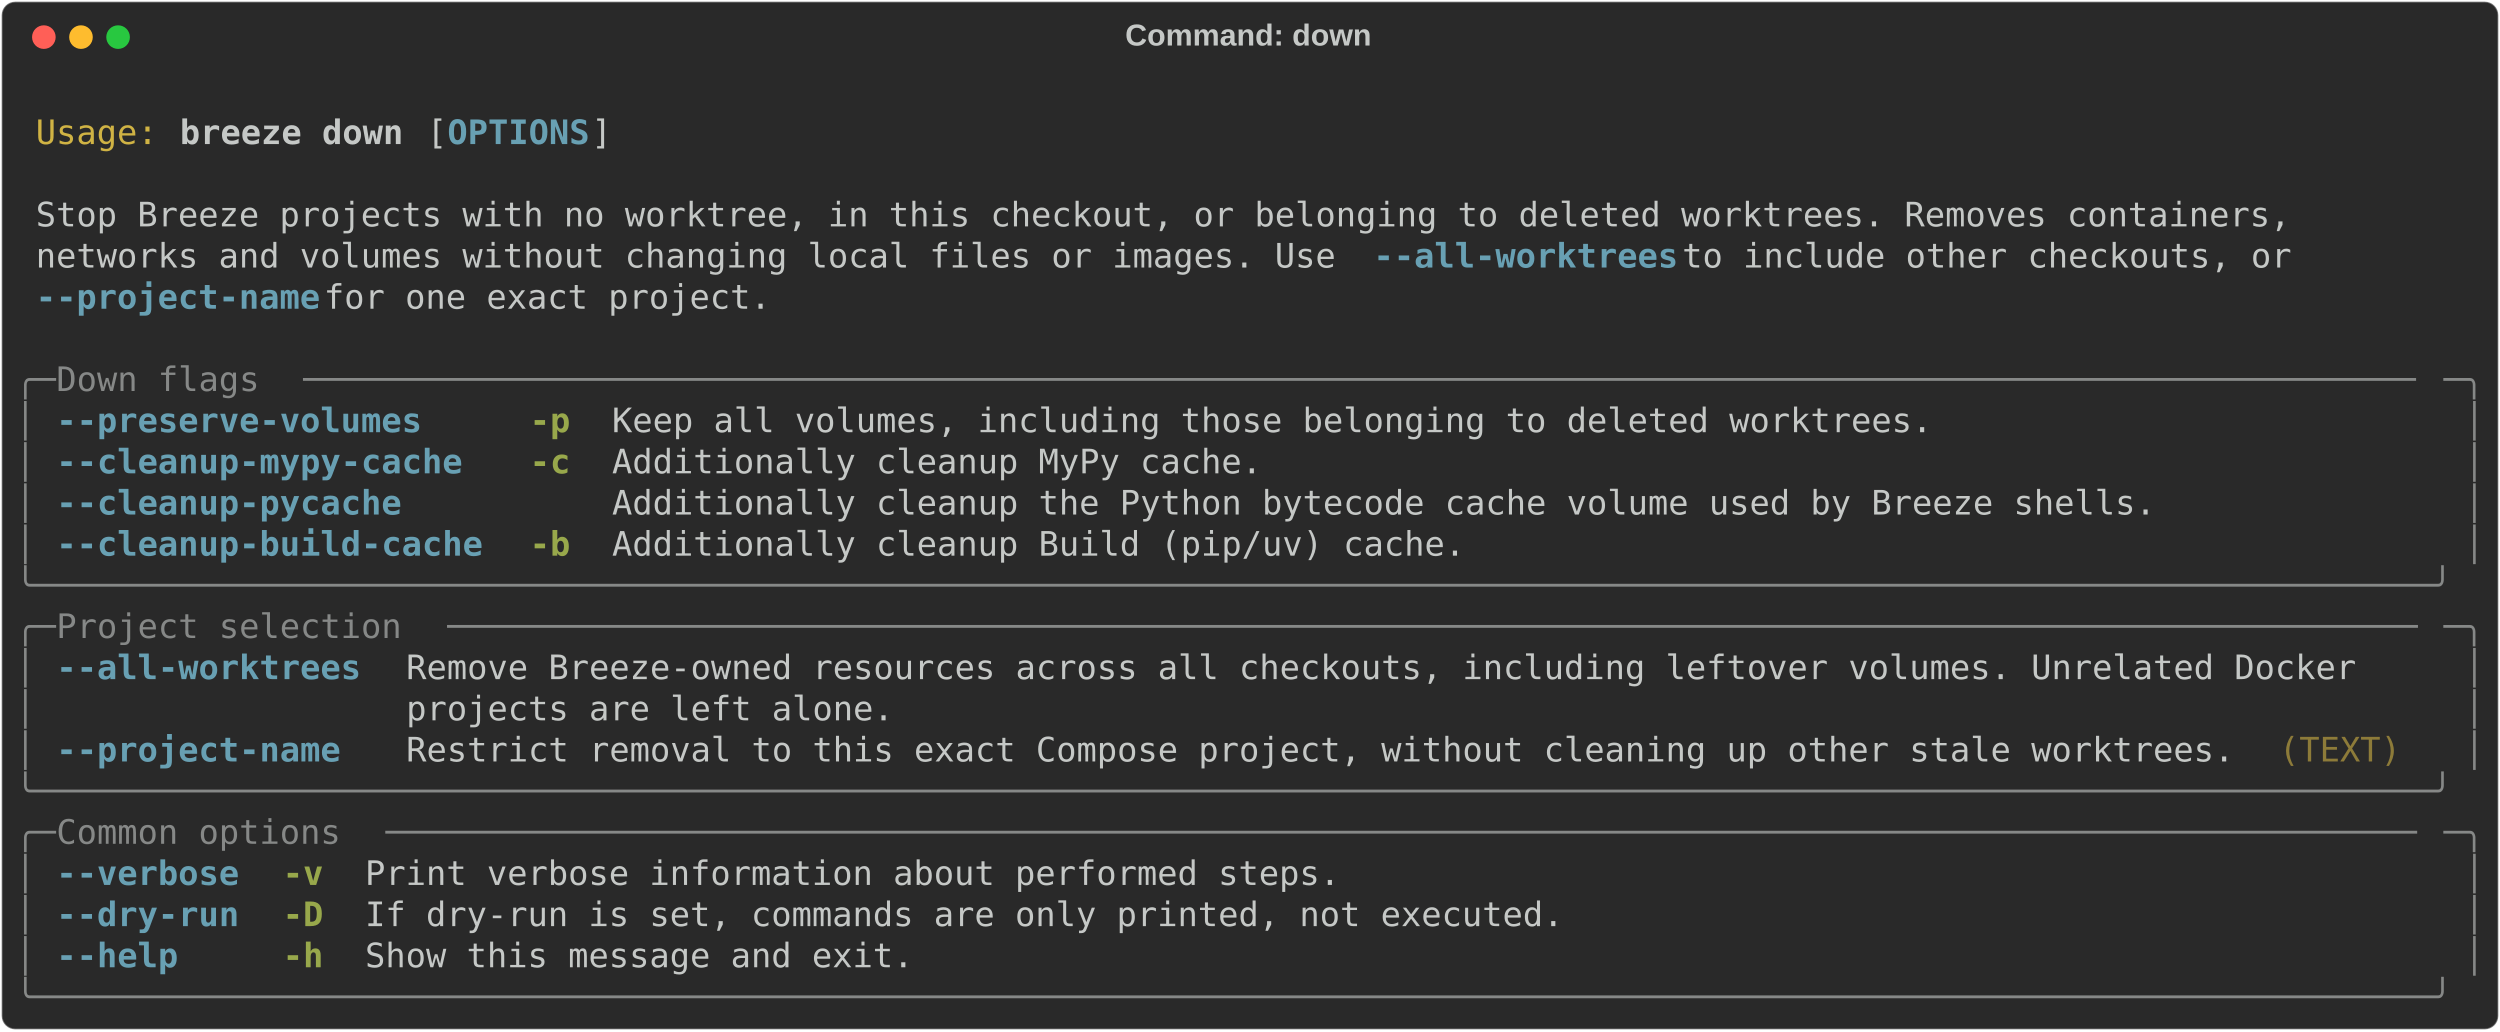
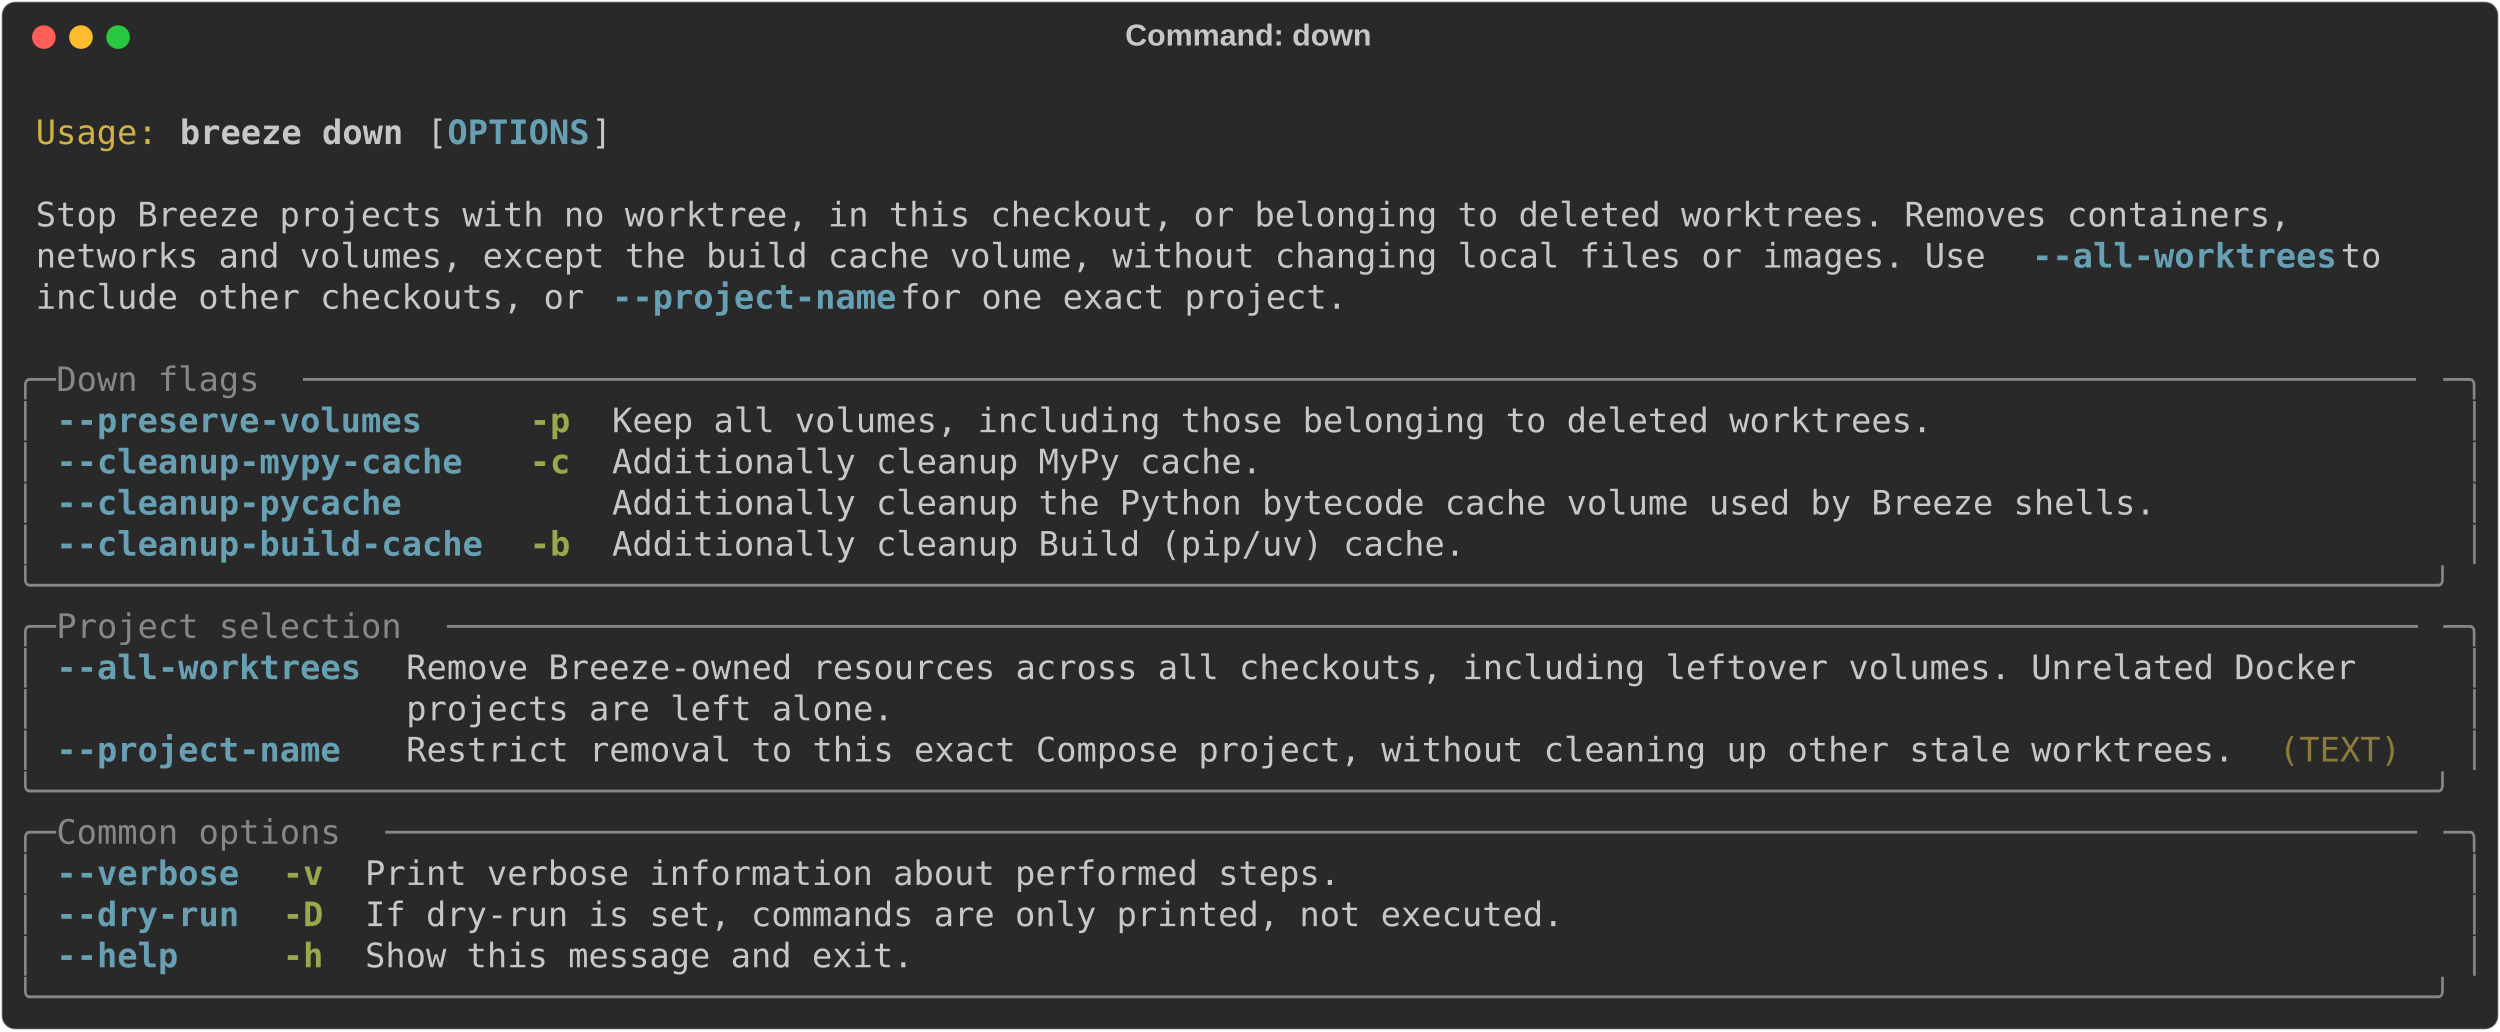
<svg xmlns="http://www.w3.org/2000/svg" class="rich-terminal" viewBox="0 0 1482 611.2">
  <style>

    @font-face {
        font-family: "Fira Code";
        src: local("FiraCode-Regular"),
                url("https://cdnjs.cloudflare.com/ajax/libs/firacode/6.2.0/woff2/FiraCode-Regular.woff2") format("woff2"),
                url("https://cdnjs.cloudflare.com/ajax/libs/firacode/6.2.0/woff/FiraCode-Regular.woff") format("woff");
        font-style: normal;
        font-weight: 400;
    }
    @font-face {
        font-family: "Fira Code";
        src: local("FiraCode-Bold"),
                url("https://cdnjs.cloudflare.com/ajax/libs/firacode/6.2.0/woff2/FiraCode-Bold.woff2") format("woff2"),
                url("https://cdnjs.cloudflare.com/ajax/libs/firacode/6.2.0/woff/FiraCode-Bold.woff") format("woff");
        font-style: bold;
        font-weight: 700;
    }

    .breeze-down-matrix {
        font-family: Fira Code, monospace;
        font-size: 20px;
        line-height: 24.4px;
        font-variant-east-asian: full-width;
    }

    .breeze-down-title {
        font-size: 18px;
        font-weight: bold;
        font-family: arial;
    }

    .breeze-down-r1 { fill: #c5c8c6 }
.breeze-down-r2 { fill: #d0b344 }
.breeze-down-r3 { fill: #c5c8c6;font-weight: bold }
.breeze-down-r4 { fill: #68a0b3;font-weight: bold }
.breeze-down-r5 { fill: #868887 }
.breeze-down-r6 { fill: #98a84b;font-weight: bold }
.breeze-down-r7 { fill: #8d7b39 }
    </style>
  <defs>
    <clipPath id="breeze-down-clip-terminal">
      <rect x="0" y="0" width="1463.0" height="560.2" />
    </clipPath>
    <clipPath id="breeze-down-line-0">
      <rect x="0" y="1.5" width="1464" height="24.65" />
    </clipPath>
    <clipPath id="breeze-down-line-1">
      <rect x="0" y="25.9" width="1464" height="24.65" />
    </clipPath>
    <clipPath id="breeze-down-line-2">
      <rect x="0" y="50.3" width="1464" height="24.65" />
    </clipPath>
    <clipPath id="breeze-down-line-3">
      <rect x="0" y="74.7" width="1464" height="24.65" />
    </clipPath>
    <clipPath id="breeze-down-line-4">
      <rect x="0" y="99.1" width="1464" height="24.65" />
    </clipPath>
    <clipPath id="breeze-down-line-5">
      <rect x="0" y="123.5" width="1464" height="24.65" />
    </clipPath>
    <clipPath id="breeze-down-line-6">
      <rect x="0" y="147.9" width="1464" height="24.65" />
    </clipPath>
    <clipPath id="breeze-down-line-7">
      <rect x="0" y="172.3" width="1464" height="24.65" />
    </clipPath>
    <clipPath id="breeze-down-line-8">
      <rect x="0" y="196.7" width="1464" height="24.65" />
    </clipPath>
    <clipPath id="breeze-down-line-9">
      <rect x="0" y="221.1" width="1464" height="24.65" />
    </clipPath>
    <clipPath id="breeze-down-line-10">
      <rect x="0" y="245.5" width="1464" height="24.65" />
    </clipPath>
    <clipPath id="breeze-down-line-11">
      <rect x="0" y="269.9" width="1464" height="24.65" />
    </clipPath>
    <clipPath id="breeze-down-line-12">
      <rect x="0" y="294.3" width="1464" height="24.65" />
    </clipPath>
    <clipPath id="breeze-down-line-13">
      <rect x="0" y="318.7" width="1464" height="24.65" />
    </clipPath>
    <clipPath id="breeze-down-line-14">
      <rect x="0" y="343.1" width="1464" height="24.65" />
    </clipPath>
    <clipPath id="breeze-down-line-15">
      <rect x="0" y="367.5" width="1464" height="24.65" />
    </clipPath>
    <clipPath id="breeze-down-line-16">
      <rect x="0" y="391.9" width="1464" height="24.65" />
    </clipPath>
    <clipPath id="breeze-down-line-17">
      <rect x="0" y="416.3" width="1464" height="24.65" />
    </clipPath>
    <clipPath id="breeze-down-line-18">
      <rect x="0" y="440.7" width="1464" height="24.65" />
    </clipPath>
    <clipPath id="breeze-down-line-19">
      <rect x="0" y="465.1" width="1464" height="24.65" />
    </clipPath>
    <clipPath id="breeze-down-line-20">
      <rect x="0" y="489.5" width="1464" height="24.65" />
    </clipPath>
    <clipPath id="breeze-down-line-21">
      <rect x="0" y="513.9" width="1464" height="24.65" />
    </clipPath>
  </defs>
  <rect fill="#292929" stroke="rgba(255,255,255,0.35)" stroke-width="1" x="1" y="1" width="1480" height="609.2" rx="8" />
  <text class="breeze-down-title" fill="#c5c8c6" text-anchor="middle" x="740" y="27">Command: down</text>
  <g transform="translate(26,22)">
    <circle cx="0" cy="0" r="7" fill="#ff5f57" />
    <circle cx="22" cy="0" r="7" fill="#febc2e" />
    <circle cx="44" cy="0" r="7" fill="#28c840" />
  </g>
  <g transform="translate(9, 41)" clip-path="url(#breeze-down-clip-terminal)">
    <g class="breeze-down-matrix">
      <text class="breeze-down-r1" x="1464" y="20" textLength="12.2" clip-path="url(#breeze-down-line-0)">
</text>
      <text class="breeze-down-r2" x="12.2" y="44.4" textLength="73.2" clip-path="url(#breeze-down-line-1)">Usage:</text>
      <text class="breeze-down-r3" x="97.6" y="44.4" textLength="134.2" clip-path="url(#breeze-down-line-1)">breeze down</text>
      <text class="breeze-down-r1" x="244" y="44.4" textLength="12.2" clip-path="url(#breeze-down-line-1)">[</text>
      <text class="breeze-down-r4" x="256.2" y="44.4" textLength="85.4" clip-path="url(#breeze-down-line-1)">OPTIONS</text>
      <text class="breeze-down-r1" x="341.6" y="44.4" textLength="12.2" clip-path="url(#breeze-down-line-1)">]</text>
      <text class="breeze-down-r1" x="1464" y="44.4" textLength="12.2" clip-path="url(#breeze-down-line-1)">
</text>
      <text class="breeze-down-r1" x="1464" y="68.8" textLength="12.2" clip-path="url(#breeze-down-line-2)">
</text>
      <text class="breeze-down-r1" x="12.2" y="93.2" textLength="1366.4" clip-path="url(#breeze-down-line-3)">Stop Breeze projects with no worktree, in this checkout, or belonging to deleted worktrees. Removes containers, </text>
      <text class="breeze-down-r1" x="1464" y="93.2" textLength="12.2" clip-path="url(#breeze-down-line-3)">
</text>
-       <text class="breeze-down-r1" x="12.2" y="117.6" textLength="793" clip-path="url(#breeze-down-line-4)">networks and volumes without changing local files or images. Use </text>
-       <text class="breeze-down-r4" x="805.2" y="117.6" textLength="183" clip-path="url(#breeze-down-line-4)">--all-worktrees</text>
-       <text class="breeze-down-r1" x="988.2" y="117.6" textLength="390.4" clip-path="url(#breeze-down-line-4)"> to include other checkouts, or </text>
+       <text class="breeze-down-r1" x="12.2" y="117.6" textLength="1183.4" clip-path="url(#breeze-down-line-4)">networks and volumes, except the build cache volume, without changing local files or images. Use </text>
+       <text class="breeze-down-r4" x="1195.6" y="117.6" textLength="183" clip-path="url(#breeze-down-line-4)">--all-worktrees</text>
+       <text class="breeze-down-r1" x="1378.6" y="117.6" textLength="48.8" clip-path="url(#breeze-down-line-4)"> to </text>
      <text class="breeze-down-r1" x="1464" y="117.6" textLength="12.2" clip-path="url(#breeze-down-line-4)">
</text>
-       <text class="breeze-down-r4" x="12.2" y="142" textLength="170.8" clip-path="url(#breeze-down-line-5)">--project-name</text>
-       <text class="breeze-down-r1" x="183" y="142" textLength="280.6" clip-path="url(#breeze-down-line-5)"> for one exact project.</text>
+       <text class="breeze-down-r1" x="12.2" y="142" textLength="341.6" clip-path="url(#breeze-down-line-5)">include other checkouts, or </text>
+       <text class="breeze-down-r4" x="353.8" y="142" textLength="170.8" clip-path="url(#breeze-down-line-5)">--project-name</text>
+       <text class="breeze-down-r1" x="524.6" y="142" textLength="280.6" clip-path="url(#breeze-down-line-5)"> for one exact project.</text>
      <text class="breeze-down-r1" x="1464" y="142" textLength="12.2" clip-path="url(#breeze-down-line-5)">
</text>
      <text class="breeze-down-r1" x="1464" y="166.4" textLength="12.2" clip-path="url(#breeze-down-line-6)">
</text>
      <text class="breeze-down-r5" x="0" y="190.8" textLength="24.4" clip-path="url(#breeze-down-line-7)">╭─</text>
      <text class="breeze-down-r5" x="24.4" y="190.8" textLength="146.4" clip-path="url(#breeze-down-line-7)"> Down flags </text>
      <text class="breeze-down-r5" x="170.8" y="190.8" textLength="1268.8" clip-path="url(#breeze-down-line-7)">────────────────────────────────────────────────────────────────────────────────────────────────────────</text>
      <text class="breeze-down-r5" x="1439.6" y="190.8" textLength="24.4" clip-path="url(#breeze-down-line-7)">─╮</text>
      <text class="breeze-down-r1" x="1464" y="190.8" textLength="12.2" clip-path="url(#breeze-down-line-7)">
</text>
      <text class="breeze-down-r5" x="0" y="215.2" textLength="12.2" clip-path="url(#breeze-down-line-8)">│</text>
      <text class="breeze-down-r4" x="24.4" y="215.2" textLength="256.2" clip-path="url(#breeze-down-line-8)">--preserve-volumes   </text>
      <text class="breeze-down-r6" x="305" y="215.2" textLength="24.4" clip-path="url(#breeze-down-line-8)">-p</text>
      <text class="breeze-down-r1" x="353.8" y="215.2" textLength="793" clip-path="url(#breeze-down-line-8)">Keep all volumes, including those belonging to deleted worktrees.</text>
      <text class="breeze-down-r5" x="1451.8" y="215.2" textLength="12.2" clip-path="url(#breeze-down-line-8)">│</text>
      <text class="breeze-down-r1" x="1464" y="215.2" textLength="12.2" clip-path="url(#breeze-down-line-8)">
</text>
      <text class="breeze-down-r5" x="0" y="239.6" textLength="12.2" clip-path="url(#breeze-down-line-9)">│</text>
      <text class="breeze-down-r4" x="24.4" y="239.6" textLength="256.2" clip-path="url(#breeze-down-line-9)">--cleanup-mypy-cache </text>
      <text class="breeze-down-r6" x="305" y="239.6" textLength="24.4" clip-path="url(#breeze-down-line-9)">-c</text>
      <text class="breeze-down-r1" x="353.8" y="239.6" textLength="390.4" clip-path="url(#breeze-down-line-9)">Additionally cleanup MyPy cache.</text>
      <text class="breeze-down-r5" x="1451.8" y="239.6" textLength="12.2" clip-path="url(#breeze-down-line-9)">│</text>
      <text class="breeze-down-r1" x="1464" y="239.6" textLength="12.2" clip-path="url(#breeze-down-line-9)">
</text>
      <text class="breeze-down-r5" x="0" y="264" textLength="12.2" clip-path="url(#breeze-down-line-10)">│</text>
      <text class="breeze-down-r4" x="24.4" y="264" textLength="256.2" clip-path="url(#breeze-down-line-10)">--cleanup-pycache    </text>
      <text class="breeze-down-r1" x="353.8" y="264" textLength="927.2" clip-path="url(#breeze-down-line-10)">Additionally cleanup the Python bytecode cache volume used by Breeze shells.</text>
      <text class="breeze-down-r5" x="1451.8" y="264" textLength="12.2" clip-path="url(#breeze-down-line-10)">│</text>
      <text class="breeze-down-r1" x="1464" y="264" textLength="12.2" clip-path="url(#breeze-down-line-10)">
</text>
      <text class="breeze-down-r5" x="0" y="288.4" textLength="12.2" clip-path="url(#breeze-down-line-11)">│</text>
      <text class="breeze-down-r4" x="24.4" y="288.4" textLength="256.2" clip-path="url(#breeze-down-line-11)">--cleanup-build-cache</text>
      <text class="breeze-down-r6" x="305" y="288.4" textLength="24.4" clip-path="url(#breeze-down-line-11)">-b</text>
      <text class="breeze-down-r1" x="353.8" y="288.4" textLength="512.4" clip-path="url(#breeze-down-line-11)">Additionally cleanup Build (pip/uv) cache.</text>
      <text class="breeze-down-r5" x="1451.8" y="288.4" textLength="12.2" clip-path="url(#breeze-down-line-11)">│</text>
      <text class="breeze-down-r1" x="1464" y="288.4" textLength="12.2" clip-path="url(#breeze-down-line-11)">
</text>
      <text class="breeze-down-r5" x="0" y="312.8" textLength="1464" clip-path="url(#breeze-down-line-12)">╰──────────────────────────────────────────────────────────────────────────────────────────────────────────────────────╯</text>
      <text class="breeze-down-r1" x="1464" y="312.8" textLength="12.2" clip-path="url(#breeze-down-line-12)">
</text>
      <text class="breeze-down-r5" x="0" y="337.2" textLength="24.4" clip-path="url(#breeze-down-line-13)">╭─</text>
      <text class="breeze-down-r5" x="24.4" y="337.2" textLength="231.8" clip-path="url(#breeze-down-line-13)"> Project selection </text>
      <text class="breeze-down-r5" x="256.2" y="337.2" textLength="1183.4" clip-path="url(#breeze-down-line-13)">─────────────────────────────────────────────────────────────────────────────────────────────────</text>
      <text class="breeze-down-r5" x="1439.6" y="337.2" textLength="24.4" clip-path="url(#breeze-down-line-13)">─╮</text>
      <text class="breeze-down-r1" x="1464" y="337.2" textLength="12.2" clip-path="url(#breeze-down-line-13)">
</text>
      <text class="breeze-down-r5" x="0" y="361.6" textLength="12.2" clip-path="url(#breeze-down-line-14)">│</text>
      <text class="breeze-down-r4" x="24.4" y="361.6" textLength="183" clip-path="url(#breeze-down-line-14)">--all-worktrees</text>
      <text class="breeze-down-r1" x="231.8" y="361.6" textLength="1207.8" clip-path="url(#breeze-down-line-14)">Remove Breeze-owned resources across all checkouts, including leftover volumes. Unrelated Docker   </text>
      <text class="breeze-down-r5" x="1451.8" y="361.6" textLength="12.2" clip-path="url(#breeze-down-line-14)">│</text>
      <text class="breeze-down-r1" x="1464" y="361.6" textLength="12.2" clip-path="url(#breeze-down-line-14)">
</text>
      <text class="breeze-down-r5" x="0" y="386" textLength="12.2" clip-path="url(#breeze-down-line-15)">│</text>
      <text class="breeze-down-r1" x="231.8" y="386" textLength="1207.8" clip-path="url(#breeze-down-line-15)">projects are left alone.                                                                           </text>
      <text class="breeze-down-r5" x="1451.8" y="386" textLength="12.2" clip-path="url(#breeze-down-line-15)">│</text>
      <text class="breeze-down-r1" x="1464" y="386" textLength="12.2" clip-path="url(#breeze-down-line-15)">
</text>
      <text class="breeze-down-r5" x="0" y="410.4" textLength="12.2" clip-path="url(#breeze-down-line-16)">│</text>
      <text class="breeze-down-r4" x="24.4" y="410.4" textLength="183" clip-path="url(#breeze-down-line-16)">--project-name </text>
      <text class="breeze-down-r1" x="231.8" y="410.4" textLength="1110.2" clip-path="url(#breeze-down-line-16)">Restrict removal to this exact Compose project, without cleaning up other stale worktrees. </text>
      <text class="breeze-down-r7" x="1342" y="410.4" textLength="73.2" clip-path="url(#breeze-down-line-16)">(TEXT)</text>
      <text class="breeze-down-r5" x="1451.8" y="410.4" textLength="12.2" clip-path="url(#breeze-down-line-16)">│</text>
      <text class="breeze-down-r1" x="1464" y="410.4" textLength="12.2" clip-path="url(#breeze-down-line-16)">
</text>
      <text class="breeze-down-r5" x="0" y="434.8" textLength="1464" clip-path="url(#breeze-down-line-17)">╰──────────────────────────────────────────────────────────────────────────────────────────────────────────────────────╯</text>
      <text class="breeze-down-r1" x="1464" y="434.8" textLength="12.2" clip-path="url(#breeze-down-line-17)">
</text>
      <text class="breeze-down-r5" x="0" y="459.2" textLength="24.4" clip-path="url(#breeze-down-line-18)">╭─</text>
      <text class="breeze-down-r5" x="24.4" y="459.2" textLength="195.2" clip-path="url(#breeze-down-line-18)"> Common options </text>
      <text class="breeze-down-r5" x="219.6" y="459.2" textLength="1220" clip-path="url(#breeze-down-line-18)">────────────────────────────────────────────────────────────────────────────────────────────────────</text>
      <text class="breeze-down-r5" x="1439.6" y="459.2" textLength="24.4" clip-path="url(#breeze-down-line-18)">─╮</text>
      <text class="breeze-down-r1" x="1464" y="459.2" textLength="12.2" clip-path="url(#breeze-down-line-18)">
</text>
      <text class="breeze-down-r5" x="0" y="483.6" textLength="12.2" clip-path="url(#breeze-down-line-19)">│</text>
      <text class="breeze-down-r4" x="24.4" y="483.6" textLength="109.8" clip-path="url(#breeze-down-line-19)">--verbose</text>
      <text class="breeze-down-r6" x="158.6" y="483.6" textLength="24.4" clip-path="url(#breeze-down-line-19)">-v</text>
      <text class="breeze-down-r1" x="207.4" y="483.6" textLength="585.6" clip-path="url(#breeze-down-line-19)">Print verbose information about performed steps.</text>
      <text class="breeze-down-r5" x="1451.8" y="483.6" textLength="12.2" clip-path="url(#breeze-down-line-19)">│</text>
      <text class="breeze-down-r1" x="1464" y="483.6" textLength="12.2" clip-path="url(#breeze-down-line-19)">
</text>
      <text class="breeze-down-r5" x="0" y="508" textLength="12.2" clip-path="url(#breeze-down-line-20)">│</text>
      <text class="breeze-down-r4" x="24.4" y="508" textLength="109.8" clip-path="url(#breeze-down-line-20)">--dry-run</text>
      <text class="breeze-down-r6" x="158.6" y="508" textLength="24.4" clip-path="url(#breeze-down-line-20)">-D</text>
      <text class="breeze-down-r1" x="207.4" y="508" textLength="719.8" clip-path="url(#breeze-down-line-20)">If dry-run is set, commands are only printed, not executed.</text>
      <text class="breeze-down-r5" x="1451.8" y="508" textLength="12.2" clip-path="url(#breeze-down-line-20)">│</text>
      <text class="breeze-down-r1" x="1464" y="508" textLength="12.2" clip-path="url(#breeze-down-line-20)">
</text>
      <text class="breeze-down-r5" x="0" y="532.4" textLength="12.2" clip-path="url(#breeze-down-line-21)">│</text>
      <text class="breeze-down-r4" x="24.4" y="532.4" textLength="109.8" clip-path="url(#breeze-down-line-21)">--help   </text>
      <text class="breeze-down-r6" x="158.6" y="532.4" textLength="24.4" clip-path="url(#breeze-down-line-21)">-h</text>
      <text class="breeze-down-r1" x="207.4" y="532.4" textLength="329.4" clip-path="url(#breeze-down-line-21)">Show this message and exit.</text>
      <text class="breeze-down-r5" x="1451.8" y="532.4" textLength="12.2" clip-path="url(#breeze-down-line-21)">│</text>
      <text class="breeze-down-r1" x="1464" y="532.4" textLength="12.2" clip-path="url(#breeze-down-line-21)">
</text>
      <text class="breeze-down-r5" x="0" y="556.8" textLength="1464" clip-path="url(#breeze-down-line-22)">╰──────────────────────────────────────────────────────────────────────────────────────────────────────────────────────╯</text>
      <text class="breeze-down-r1" x="1464" y="556.8" textLength="12.2" clip-path="url(#breeze-down-line-22)">
</text>
    </g>
  </g>
</svg>
